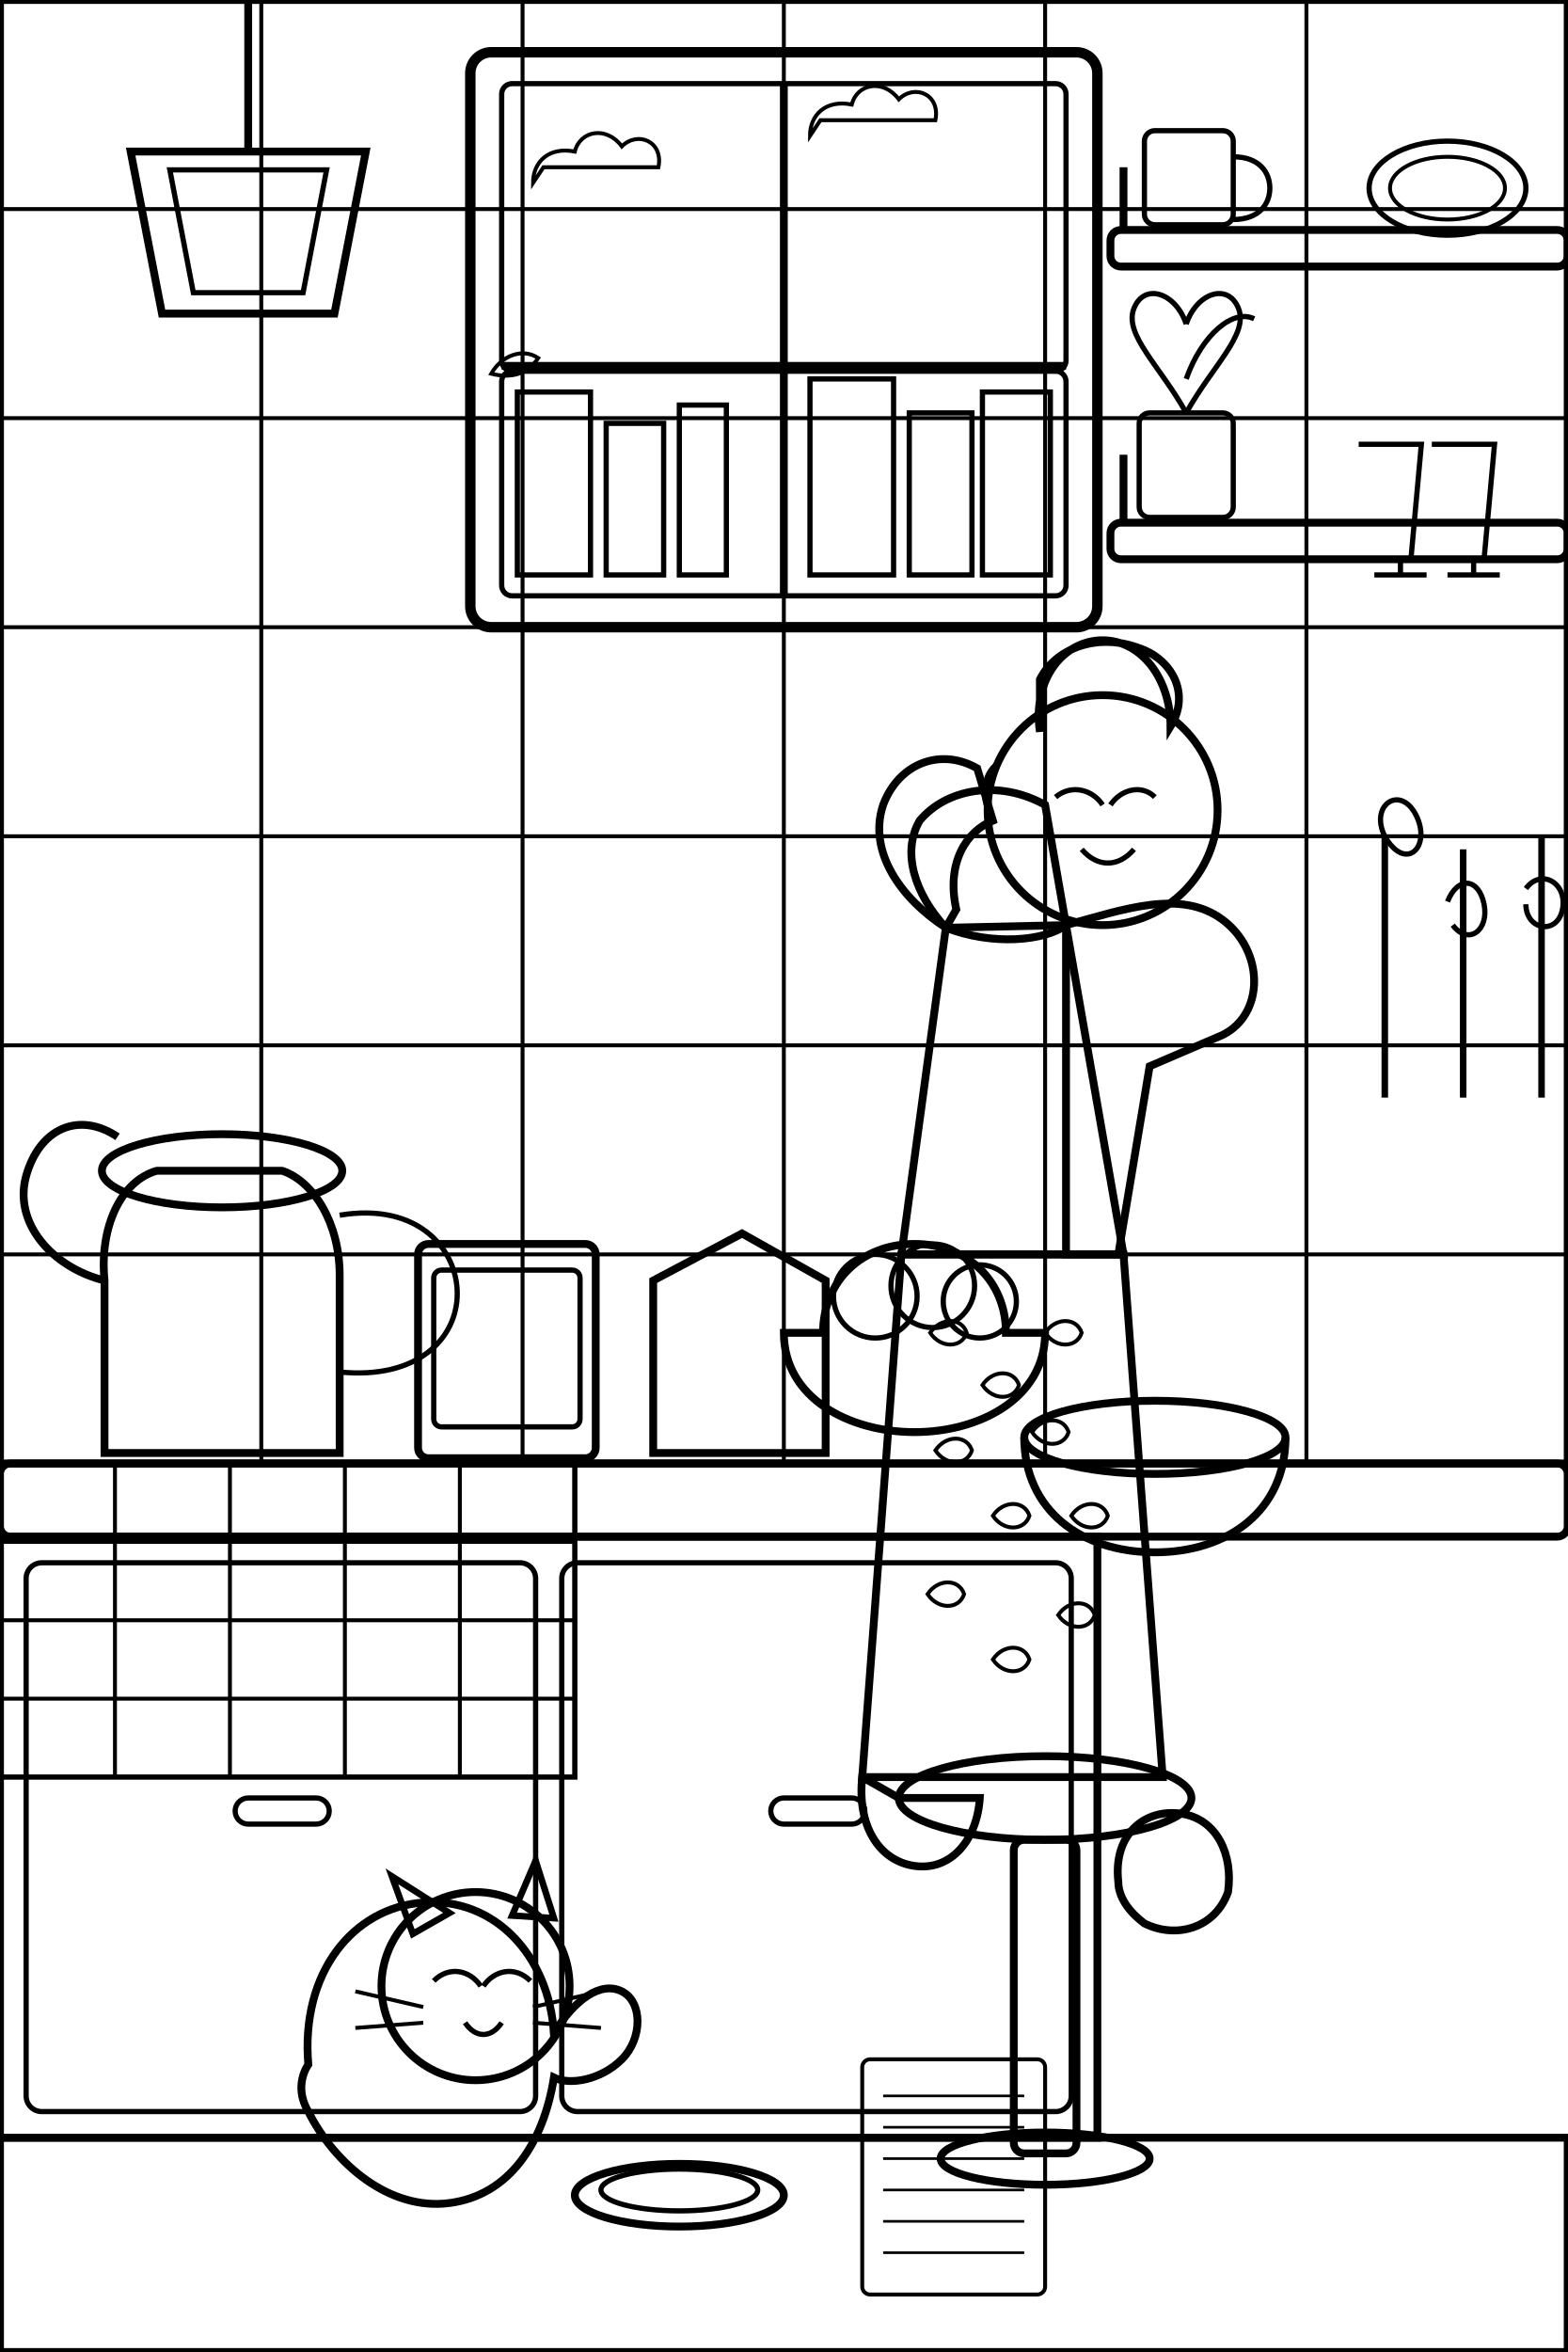
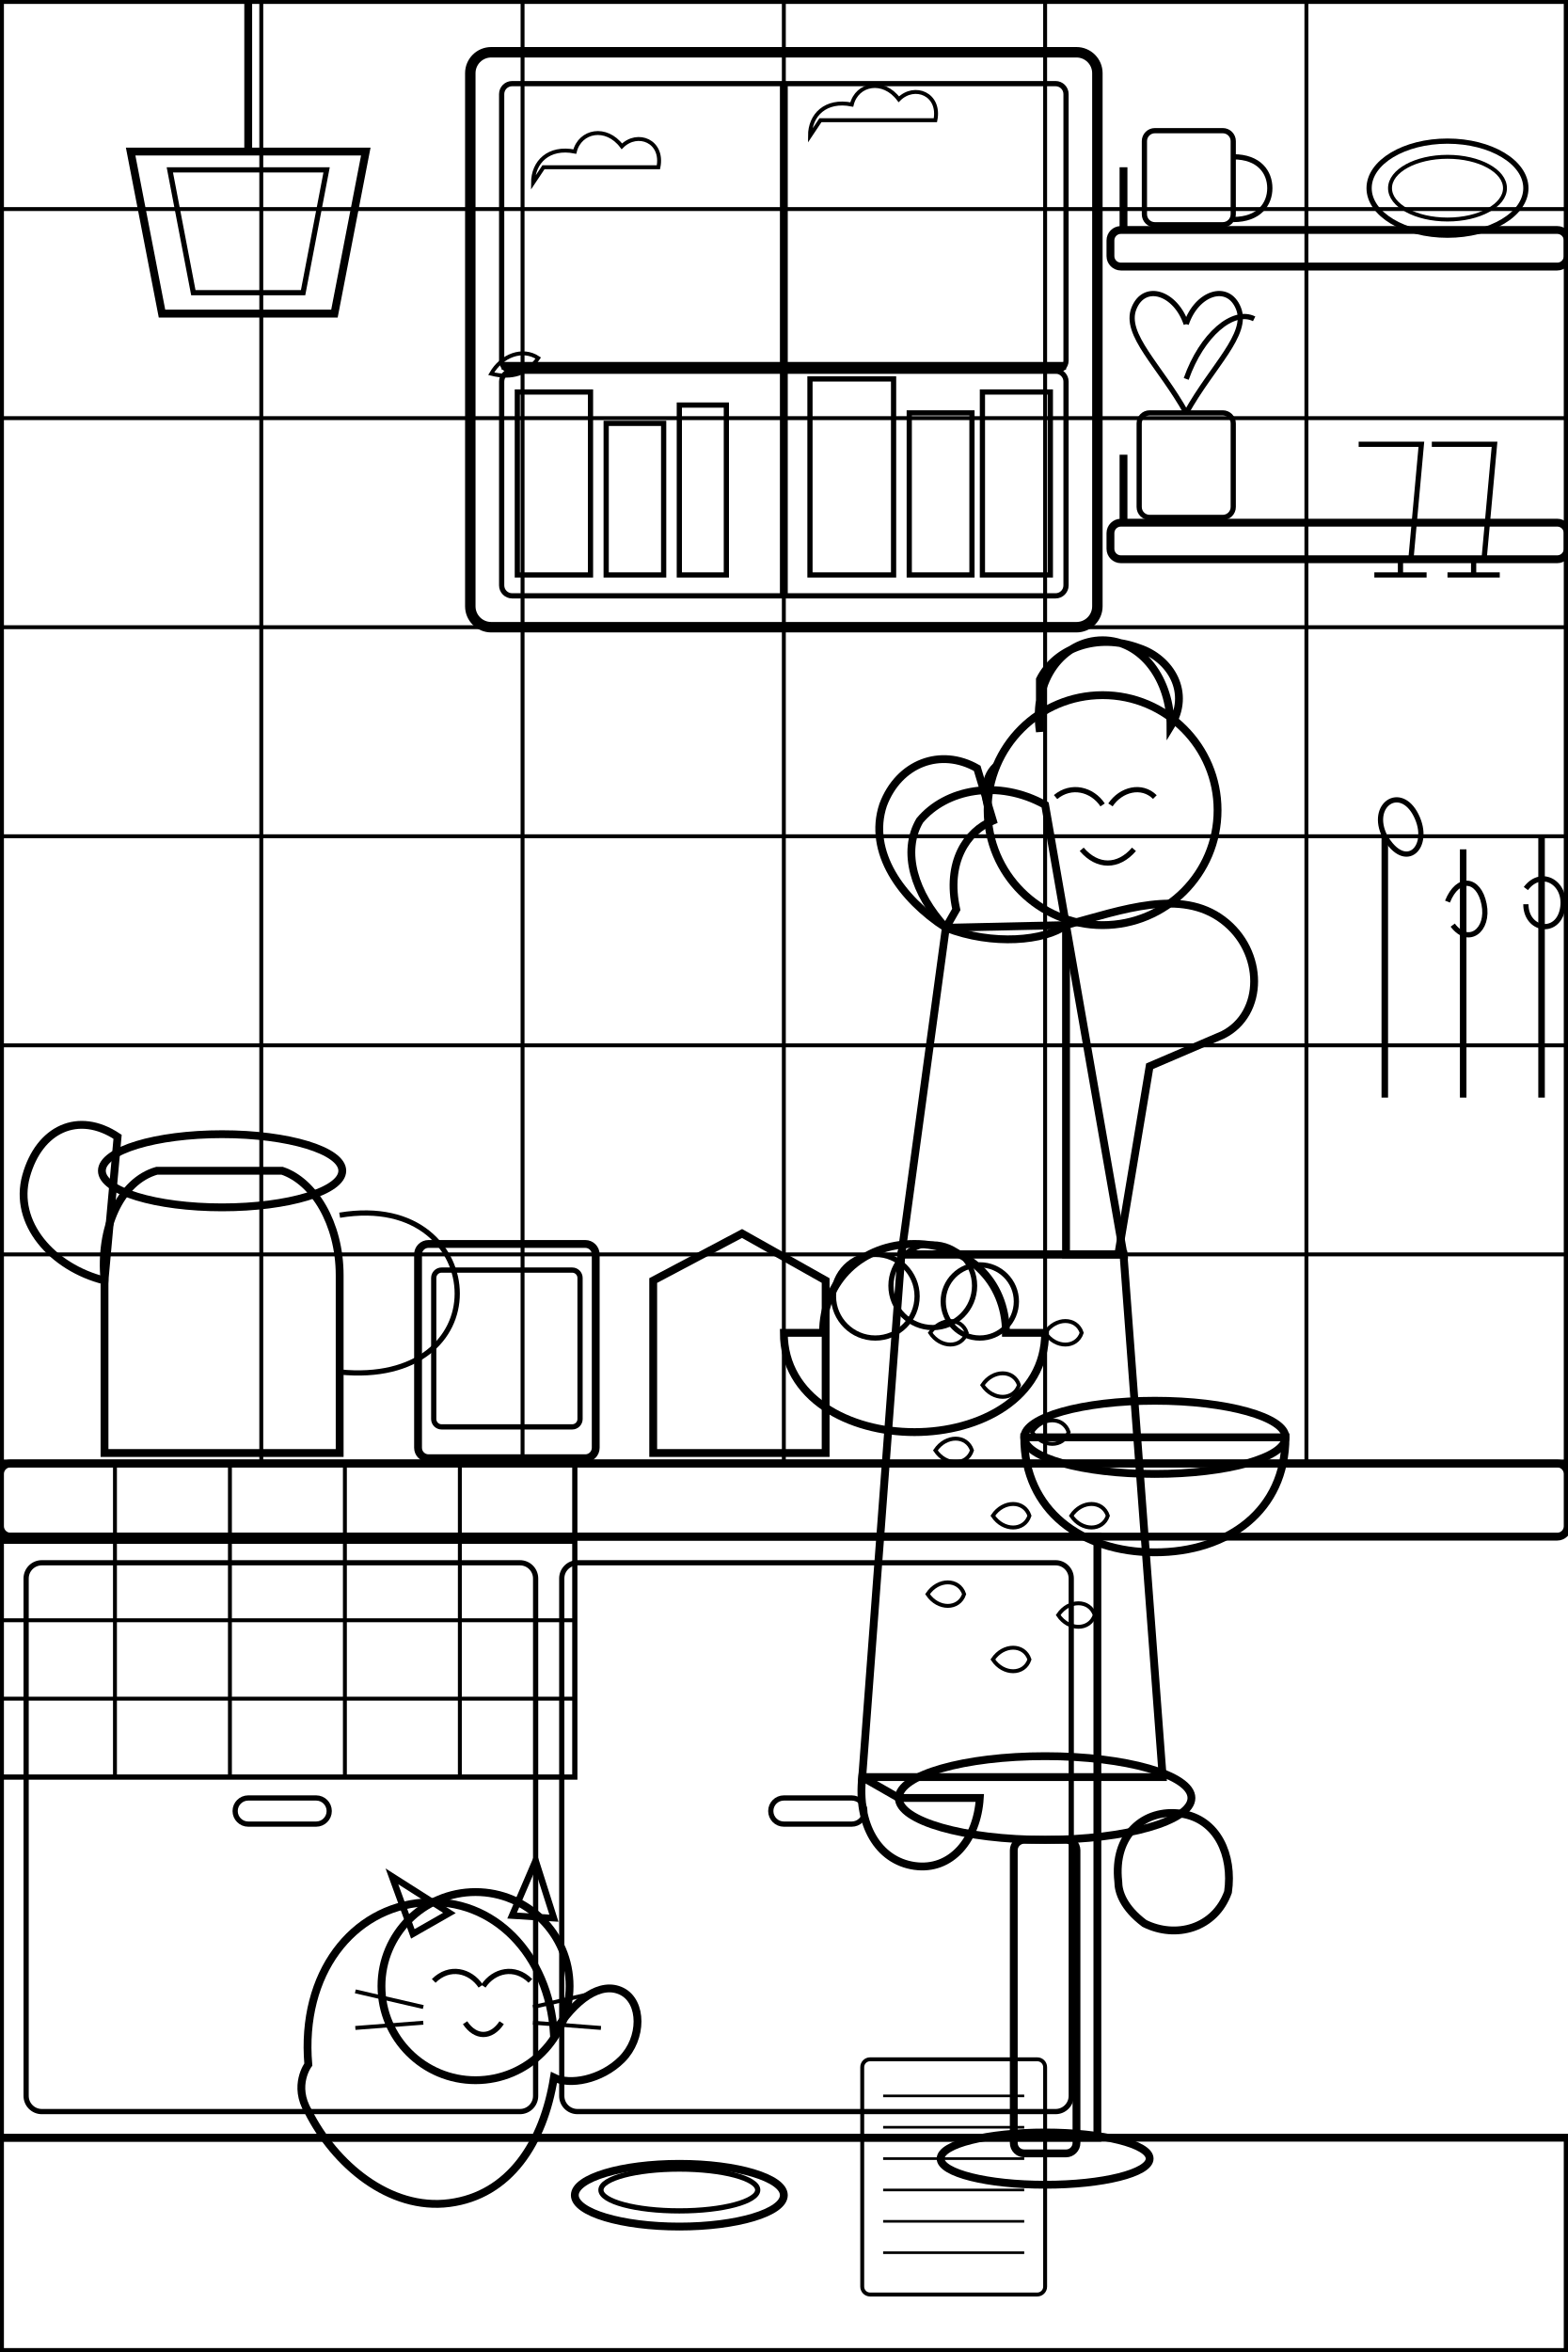
<svg xmlns="http://www.w3.org/2000/svg" viewBox="0 0 600 900">
  <rect id="wall" x="0" y="0" width="600" height="560" rx="0" fill="none" stroke="black" stroke-width="3" />
  <path d="M 0,80 L 600,80" fill="none" stroke="black" stroke-width="1.5" />
  <path d="M 0,160 L 600,160" fill="none" stroke="black" stroke-width="1.5" />
  <path d="M 0,240 L 600,240" fill="none" stroke="black" stroke-width="1.5" />
  <path d="M 0,320 L 600,320" fill="none" stroke="black" stroke-width="1.5" />
  <path d="M 0,400 L 600,400" fill="none" stroke="black" stroke-width="1.5" />
  <path d="M 0,480 L 600,480" fill="none" stroke="black" stroke-width="1.5" />
  <path d="M 100,0 L 100,560" fill="none" stroke="black" stroke-width="1.5" />
  <path d="M 200,0 L 200,560" fill="none" stroke="black" stroke-width="1.5" />
  <path d="M 300,0 L 300,560" fill="none" stroke="black" stroke-width="1.5" />
  <path d="M 400,0 L 400,560" fill="none" stroke="black" stroke-width="1.5" />
  <path d="M 500,0 L 500,560" fill="none" stroke="black" stroke-width="1.5" />
  <path d="M 95,0 L 95,58" fill="none" stroke="black" stroke-width="3" />
  <path id="lamp_shade" d="M 50,58 L 140,58 L 128,120 L 62,120 Z" fill="none" stroke="black" stroke-width="3" />
  <path id="lamp_inner" d="M 65,65 L 125,65 L 116,112 L 74,112 Z" fill="none" stroke="black" stroke-width="2" />
  <rect id="window_frame" x="180" y="20" width="240" height="220" rx="8" fill="none" stroke="black" stroke-width="4" />
  <rect id="window_sky" x="192" y="32" width="216" height="110" rx="4" fill="none" stroke="black" stroke-width="2" />
  <rect id="window_city" x="192" y="142" width="216" height="86" rx="4" fill="none" stroke="black" stroke-width="2" />
  <path d="M 192,140 L 408,140" fill="none" stroke="black" stroke-width="3" />
  <path d="M 300,32 L 300,228" fill="none" stroke="black" stroke-width="3" />
  <rect x="198" y="150" width="28" height="70" fill="none" stroke="black" stroke-width="2" />
  <rect x="232" y="162" width="22" height="58" fill="none" stroke="black" stroke-width="2" />
  <rect x="260" y="155" width="18" height="65" fill="none" stroke="black" stroke-width="2" />
  <rect x="310" y="145" width="32" height="75" fill="none" stroke="black" stroke-width="2" />
  <rect x="348" y="158" width="24" height="62" fill="none" stroke="black" stroke-width="2" />
  <rect x="376" y="150" width="26" height="70" fill="none" stroke="black" stroke-width="2" />
  <path d="M 204,70 C 204,62 210,56 220,58 C 222,50 232,48 238,56 C 244,50 254,54 252,64 L 208,64 Z" fill="none" stroke="black" stroke-width="1.5" />
  <path d="M 310,52 C 310,44 316,38 326,40 C 328,32 338,30 344,38 C 350,32 360,36 358,46 L 314,46 Z" fill="none" stroke="black" stroke-width="1.5" />
  <path d="M 188,143 C 192,136 200,133 206,137 C 202,143 196,145 188,143 Z" fill="none" stroke="black" stroke-width="1.5" />
  <rect id="shelf_top_board" x="425" y="88" width="175" height="14" rx="4" fill="none" stroke="black" stroke-width="3" />
  <rect id="shelf_bottom_board" x="425" y="200" width="175" height="14" rx="4" fill="none" stroke="black" stroke-width="3" />
  <path d="M 430,88 L 430,64" fill="none" stroke="black" stroke-width="3" />
  <path d="M 430,200 L 430,174" fill="none" stroke="black" stroke-width="3" />
  <rect id="shelf_mug" x="438" y="50" width="34" height="36" rx="4" fill="none" stroke="black" stroke-width="2" />
  <path d="M 472,60 C 482,60 486,66 486,72 C 486,78 482,84 472,84" fill="none" stroke="black" stroke-width="2" />
  <ellipse id="shelf_plate" cx="554" cy="72" rx="30" ry="18" fill="none" stroke="black" stroke-width="2" />
  <ellipse cx="554" cy="72" rx="22" ry="12" fill="none" stroke="black" stroke-width="1.5" />
  <rect id="plant_pot" x="436" y="158" width="36" height="40" rx="4" fill="none" stroke="black" stroke-width="2" />
  <path d="M 454,158 C 444,140 430,128 434,118 C 438,108 450,112 454,124" fill="none" stroke="black" stroke-width="2" />
  <path d="M 454,158 C 464,140 478,128 474,118 C 470,108 458,112 454,124" fill="none" stroke="black" stroke-width="2" />
  <path d="M 454,145 C 460,128 472,118 480,122" fill="none" stroke="black" stroke-width="2" />
-   <path id="wine_glass_1" d="M 520,170 L 544,170 L 540,214 L 536,214 L 536,220 M 526,220 L 546,220" fill="none" stroke="black" stroke-width="2" />
-   <path id="wine_glass_2" d="M 548,170 L 572,170 L 568,214 L 564,214 L 564,220 M 554,220 L 574,220" fill="none" stroke="black" stroke-width="2" />
+   <path id="wine_glass_1" d="M 520,170 L 544,170 L 540,214 L 536,214 L 536,220 M 526,220 L 546,220 Z" fill="none" stroke="black" stroke-width="2" />
+   <path id="wine_glass_2" d="M 548,170 L 572,170 L 568,214 L 564,214 L 564,220 M 554,220 L 574,220 Z" fill="none" stroke="black" stroke-width="2" />
  <rect id="counter_top" x="0" y="560" width="600" height="28" rx="4" fill="none" stroke="black" stroke-width="3" />
  <rect id="cabinet_body" x="0" y="588" width="420" height="230" rx="0" fill="none" stroke="black" stroke-width="3" />
  <rect id="cabinet_door_left" x="10" y="598" width="195" height="210" rx="6" fill="none" stroke="black" stroke-width="2" />
  <rect id="cabinet_door_right" x="215" y="598" width="195" height="210" rx="6" fill="none" stroke="black" stroke-width="2" />
  <rect x="90" y="688" width="36" height="10" rx="5" fill="none" stroke="black" stroke-width="2" />
  <rect x="295" y="688" width="36" height="10" rx="5" fill="none" stroke="black" stroke-width="2" />
  <rect id="floor" x="0" y="818" width="600" height="82" rx="0" fill="none" stroke="black" stroke-width="3" />
  <path id="kettle_body" d="M 40,490 C 38,470 46,452 60,448            L 108,448 C 120,452 130,468 130,488            L 130,556 L 40,556 Z" fill="none" stroke="black" stroke-width="3" />
  <ellipse id="kettle_lid" cx="85" cy="448" rx="46" ry="14" fill="none" stroke="black" stroke-width="3" />
-   <path id="kettle_spout" d="M 40,490 C 20,485 5,468 10,450            C 15,432 30,425 45,435" fill="none" stroke="black" stroke-width="3" />
+   <path id="kettle_spout" d="M 40,490 C 20,485 5,468 10,450            C 15,432 30,425 45,435 Z" fill="none" stroke="black" stroke-width="3" />
  <path d="M 130,465 C 160,460 175,478 175,495 C 175,512 160,528 130,525" fill="none" stroke="black" stroke-width="2" />
  <rect id="cereal_box" x="160" y="476" width="68" height="82" rx="4" fill="none" stroke="black" stroke-width="3" />
  <rect id="cereal_label" x="166" y="486" width="56" height="60" rx="3" fill="none" stroke="black" stroke-width="2" />
  <path id="milk_carton" d="M 250,490 L 250,556 L 316,556 L 316,490 L 284,472 Z" fill="none" stroke="black" stroke-width="3" />
  <path d="M 250,490 L 284,472 L 316,490" fill="none" stroke="black" stroke-width="2" />
  <path id="fruit_bowl" d="M 315,510 C 315,490 330,476 350,476            C 370,476 385,490 385,510            L 400,510 C 400,535 375,548 350,548            C 325,548 300,535 300,510 Z" fill="none" stroke="black" stroke-width="3" />
  <circle cx="335" cy="496" r="16" fill="none" stroke="black" stroke-width="2" />
  <circle cx="357" cy="492" r="16" fill="none" stroke="black" stroke-width="2" />
  <circle cx="375" cy="498" r="14" fill="none" stroke="black" stroke-width="2" />
  <ellipse id="breakfast_bowl" cx="442" cy="550" rx="50" ry="14" fill="none" stroke="black" stroke-width="3" />
-   <path id="breakfast_bowl_body" d="M 392,550 C 392,578 414,594 442,594            C 470,594 492,578 492,550" fill="none" stroke="black" stroke-width="3" />
-   <path id="tablemat" d="M 0,560 L 0,680 L 220,680 L 220,560" fill="none" stroke="black" stroke-width="2" />
+   <path id="breakfast_bowl_body" d="M 392,550 C 392,578 414,594 442,594            C 470,594 492,578 492,550 Z" fill="none" stroke="black" stroke-width="3" />
+   <path id="tablemat" d="M 0,560 L 0,680 L 220,680 L 220,560 Z" fill="none" stroke="black" stroke-width="2" />
  <path d="M 0,590 L 220,590" fill="none" stroke="black" stroke-width="1.5" />
  <path d="M 0,620 L 220,620" fill="none" stroke="black" stroke-width="1.5" />
  <path d="M 0,650 L 220,650" fill="none" stroke="black" stroke-width="1.5" />
  <path d="M 44,560 L 44,680" fill="none" stroke="black" stroke-width="1.5" />
  <path d="M 88,560 L 88,680" fill="none" stroke="black" stroke-width="1.5" />
  <path d="M 132,560 L 132,680" fill="none" stroke="black" stroke-width="1.5" />
  <path d="M 176,560 L 176,680" fill="none" stroke="black" stroke-width="1.5" />
  <path id="hair_bun" d="M 398,280 C 395,260 407,245 422,245            C 437,245 448,260 448,278            C 456,265 448,252 436,248            C 420,242 404,248 398,260 Z" fill="none" stroke="black" stroke-width="3" />
  <circle id="head" cx="422" cy="310" r="44" fill="none" stroke="black" stroke-width="3" />
  <path d="M 404,305 C 410,300 418,302 422,308" fill="none" stroke="black" stroke-width="2" />
  <path d="M 425,308 C 429,302 437,300 442,305" fill="none" stroke="black" stroke-width="2" />
  <path d="M 414,325 C 420,332 428,332 434,325" fill="none" stroke="black" stroke-width="2" />
  <path d="M 380,314 C 375,306 376,296 382,292" fill="none" stroke="black" stroke-width="2" />
  <path id="shirt" d="M 362,355 C 350,342 345,326 352,314            C 362,302 382,298 400,308            L 408,354 C 400,360 380,362 362,355 Z" fill="none" stroke="black" stroke-width="3" />
  <path id="shirt_body" d="M 362,355 L 408,354 L 430,480 L 345,480 Z" fill="none" stroke="black" stroke-width="3" />
  <path id="shirt_sleeve" d="M 408,354 C 430,348 452,340 468,352            C 484,364 484,388 468,396            L 440,408 L 428,480 L 408,480 Z" fill="none" stroke="black" stroke-width="3" />
  <path id="arm_raised" d="M 362,355 C 345,344 332,326 338,308            C 344,292 360,286 374,294            L 380,314 C 370,318 362,330 366,348 Z" fill="none" stroke="black" stroke-width="3" />
  <path id="trousers" d="M 345,480 L 430,480 L 445,680 L 330,680 Z" fill="none" stroke="black" stroke-width="3" />
  <path d="M 356,510 C 360,504 368,504 370,510 C 368,516 360,516 356,510 Z" fill="none" stroke="black" stroke-width="1.5" />
  <path d="M 376,530 C 380,524 388,524 390,530 C 388,536 380,536 376,530 Z" fill="none" stroke="black" stroke-width="1.5" />
  <path d="M 358,555 C 362,549 370,549 372,555 C 370,561 362,561 358,555 Z" fill="none" stroke="black" stroke-width="1.5" />
  <path d="M 380,580 C 384,574 392,574 394,580 C 392,586 384,586 380,580 Z" fill="none" stroke="black" stroke-width="1.5" />
  <path d="M 400,510 C 404,504 412,504 414,510 C 412,516 404,516 400,510 Z" fill="none" stroke="black" stroke-width="1.5" />
  <path d="M 395,548 C 399,542 407,542 409,548 C 407,554 399,554 395,548 Z" fill="none" stroke="black" stroke-width="1.5" />
  <path d="M 410,580 C 414,574 422,574 424,580 C 422,586 414,586 410,580 Z" fill="none" stroke="black" stroke-width="1.5" />
  <path d="M 355,610 C 359,604 367,604 369,610 C 367,616 359,616 355,610 Z" fill="none" stroke="black" stroke-width="1.5" />
  <path d="M 380,635 C 384,629 392,629 394,635 C 392,641 384,641 380,635 Z" fill="none" stroke="black" stroke-width="1.5" />
  <path d="M 405,618 C 409,612 417,612 419,618 C 417,624 409,624 405,618 Z" fill="none" stroke="black" stroke-width="1.5" />
  <path id="foot_bare" d="M 330,680 C 328,698 336,712 350,714            C 364,716 374,704 375,688            L 344,688 Z" fill="none" stroke="black" stroke-width="3" />
  <path id="slipper" d="M 428,720 C 426,702 438,692 452,694            C 466,696 472,710 470,724            C 465,738 450,742 438,736            C 430,730 428,724 428,720 Z" fill="none" stroke="black" stroke-width="3" />
  <ellipse id="stool_seat" cx="400" cy="688" rx="56" ry="16" fill="none" stroke="black" stroke-width="3" />
  <rect id="stool_leg" x="388" y="704" width="24" height="120" rx="4" fill="none" stroke="black" stroke-width="3" />
  <ellipse id="stool_base" cx="400" cy="826" rx="40" ry="10" fill="none" stroke="black" stroke-width="3" />
  <path id="cat_body" d="M 118,790 C 115,755 135,730 162,728            C 189,726 210,748 212,778            C 220,765 230,758 238,762            C 246,766 246,780 238,788            C 230,796 218,798 212,795            C 208,820 195,840 172,843            C 149,846 128,828 118,808            C 112,798 118,790 118,790 Z" fill="none" stroke="black" stroke-width="3" />
  <circle id="cat_head" cx="182" cy="760" r="36" fill="none" stroke="black" stroke-width="3" />
  <path d="M 158,740 L 150,718 L 172,732 Z" fill="none" stroke="black" stroke-width="2.5" />
  <path d="M 196,733 L 205,712 L 212,734 Z" fill="none" stroke="black" stroke-width="2.5" />
  <path d="M 166,758 C 172,752 180,754 184,760" fill="none" stroke="black" stroke-width="2" />
  <path d="M 185,760 C 189,754 197,752 203,758" fill="none" stroke="black" stroke-width="2" />
  <path d="M 178,774 C 182,780 188,780 192,774" fill="none" stroke="black" stroke-width="2" />
  <path d="M 162,768 L 136,762" fill="none" stroke="black" stroke-width="1.5" />
  <path d="M 162,774 L 136,776" fill="none" stroke="black" stroke-width="1.5" />
  <path d="M 204,768 L 230,762" fill="none" stroke="black" stroke-width="1.5" />
  <path d="M 204,774 L 230,776" fill="none" stroke="black" stroke-width="1.5" />
  <ellipse id="cat_bowl_outer" cx="260" cy="840" rx="40" ry="12" fill="none" stroke="black" stroke-width="3" />
  <ellipse id="cat_bowl_inner" cx="260" cy="838" rx="30" ry="8" fill="none" stroke="black" stroke-width="2" />
  <rect x="330" y="788" width="70" height="90" rx="3" fill="none" stroke="black" stroke-width="1.5" />
  <path d="M 338,802 L 392,802" fill="none" stroke="black" stroke-width="1" />
  <path d="M 338,814 L 392,814" fill="none" stroke="black" stroke-width="1" />
  <path d="M 338,826 L 392,826" fill="none" stroke="black" stroke-width="1" />
  <path d="M 338,838 L 392,838" fill="none" stroke="black" stroke-width="1" />
  <path d="M 338,850 L 392,850" fill="none" stroke="black" stroke-width="1" />
  <path d="M 338,862 L 392,862" fill="none" stroke="black" stroke-width="1" />
  <path d="M 530,320 L 530,420" fill="none" stroke="black" stroke-width="2.5" />
  <path d="M 530,320 C 524,308 536,300 542,312 C 548,324 538,334 530,320" fill="none" stroke="black" stroke-width="2" />
  <path d="M 560,325 L 560,420" fill="none" stroke="black" stroke-width="2.5" />
  <path d="M 554,345 C 558,335 566,336 568,346 C 570,356 562,362 556,354" fill="none" stroke="black" stroke-width="2" />
  <path d="M 590,320 L 590,420" fill="none" stroke="black" stroke-width="2.5" />
  <path d="M 584,340 C 590,332 600,338 598,348 C 596,358 584,356 584,346" fill="none" stroke="black" stroke-width="2" />
</svg>
